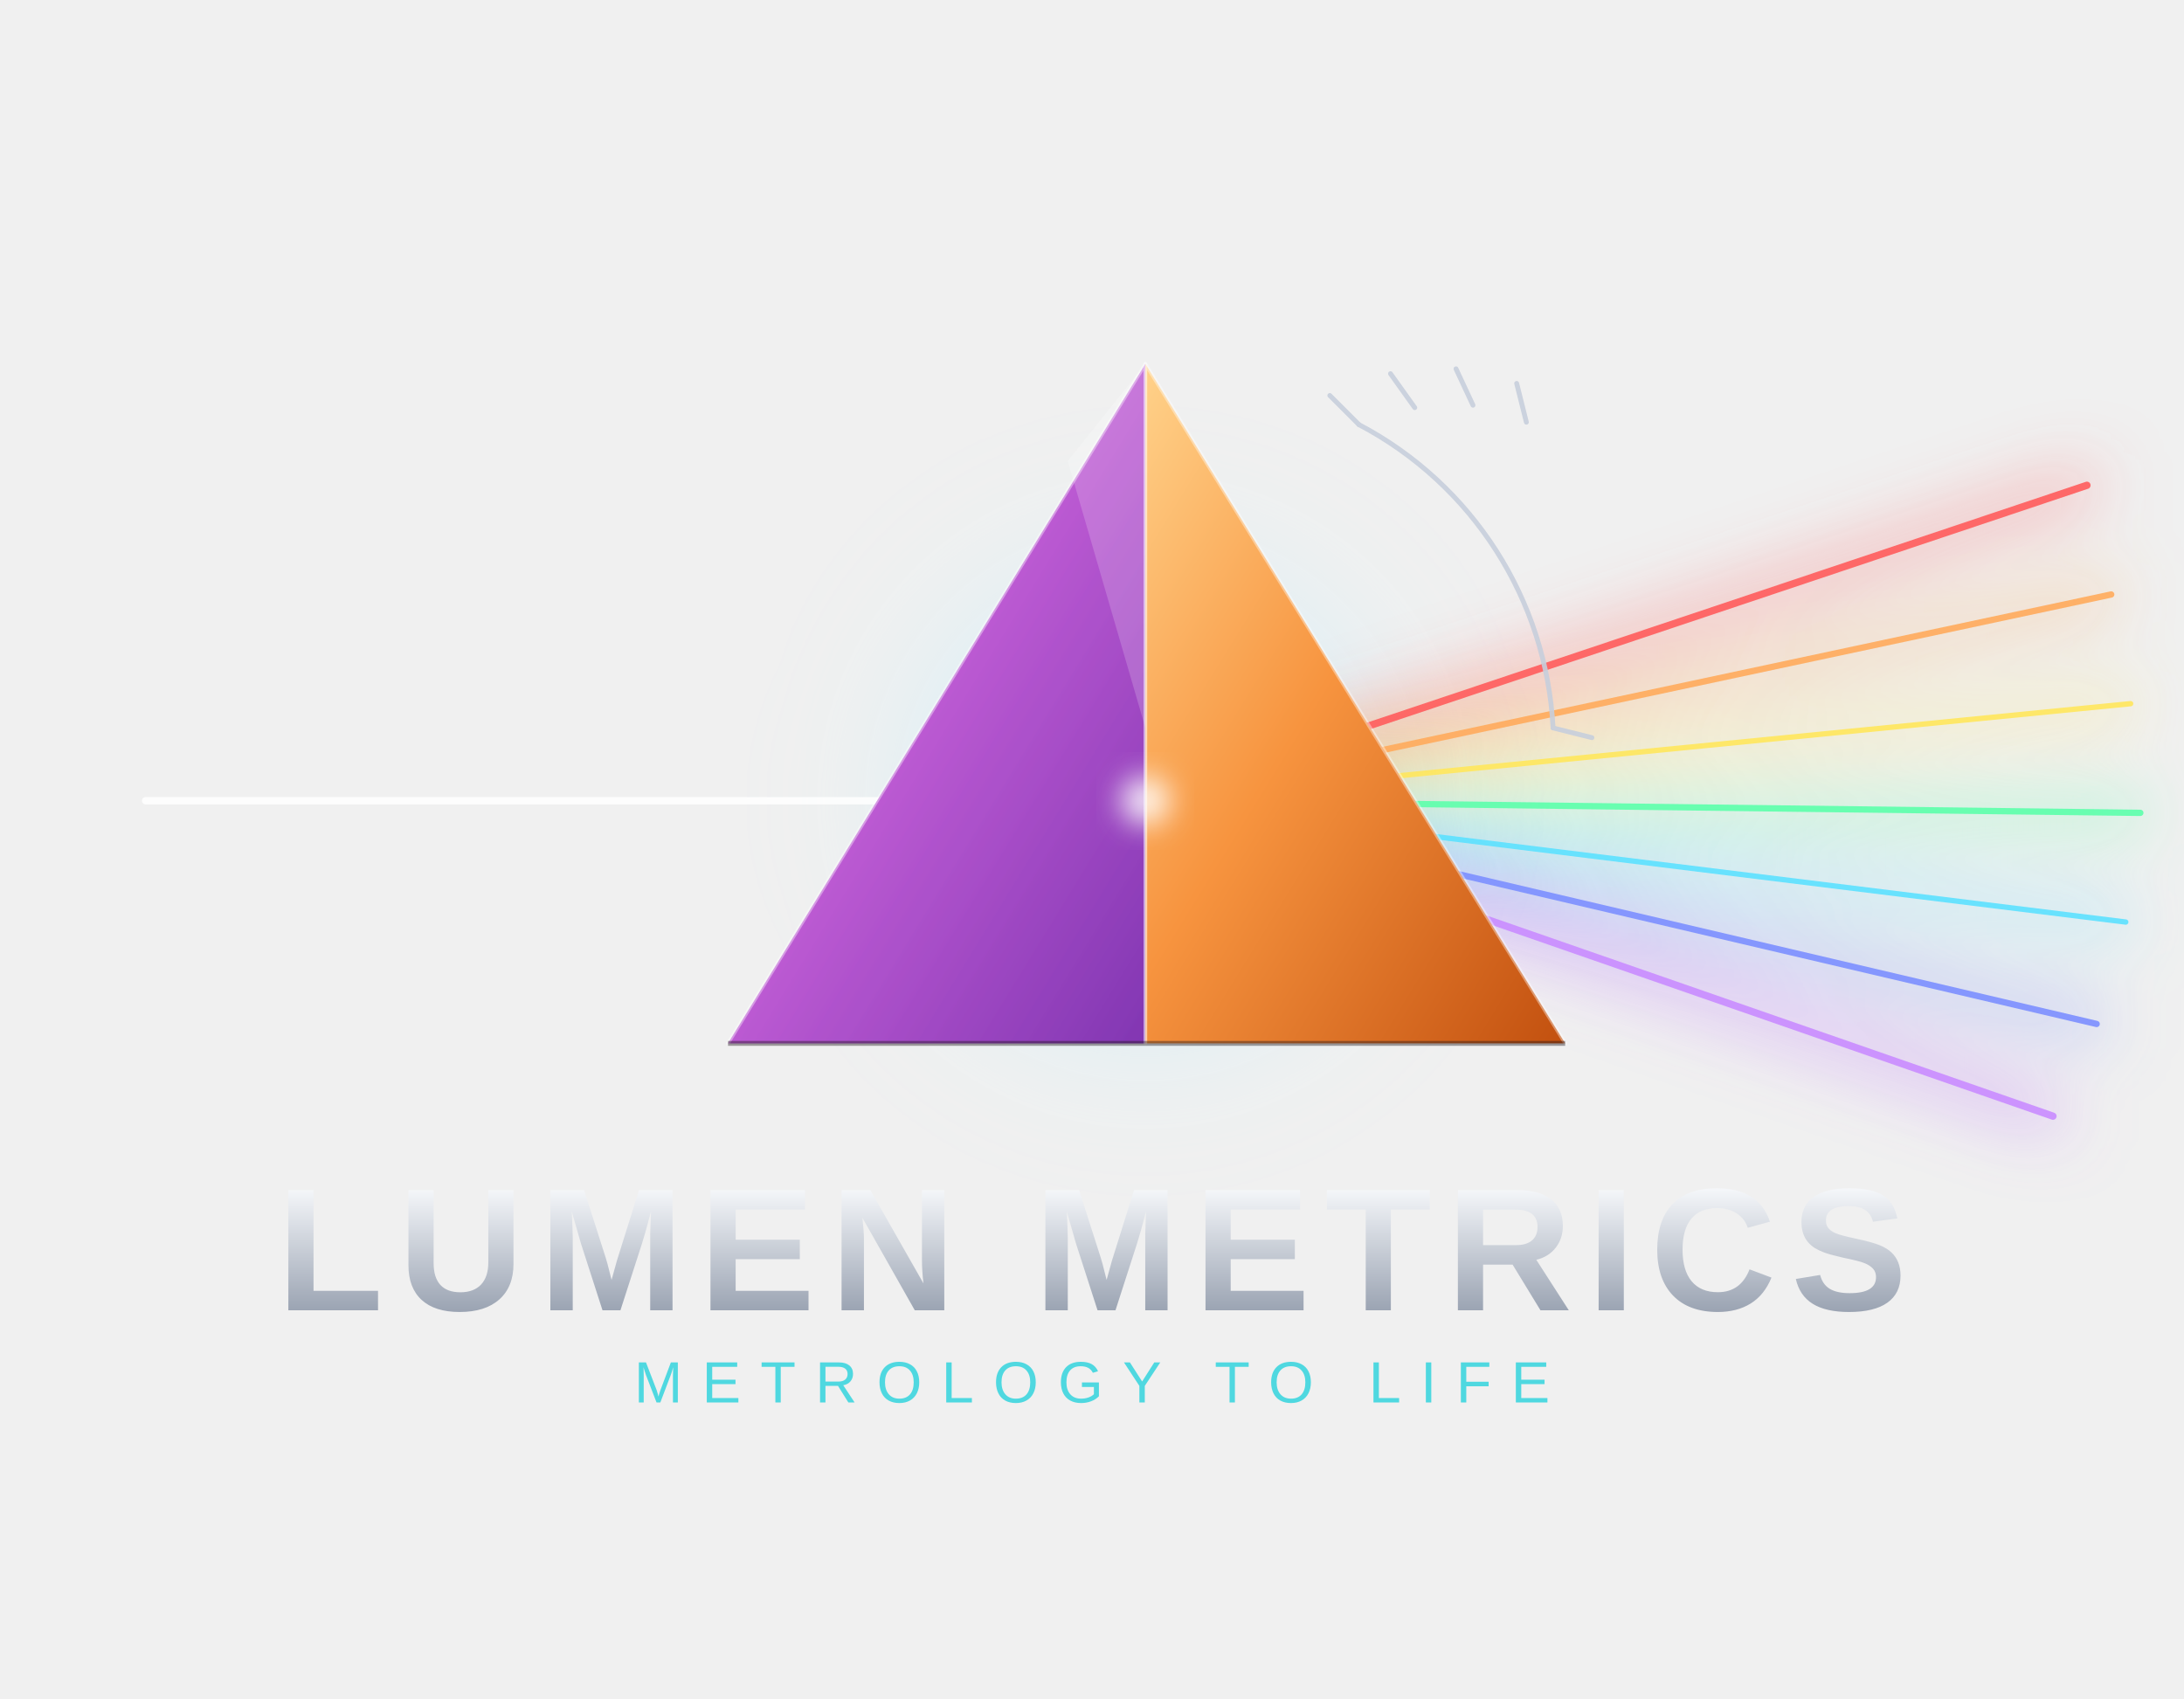
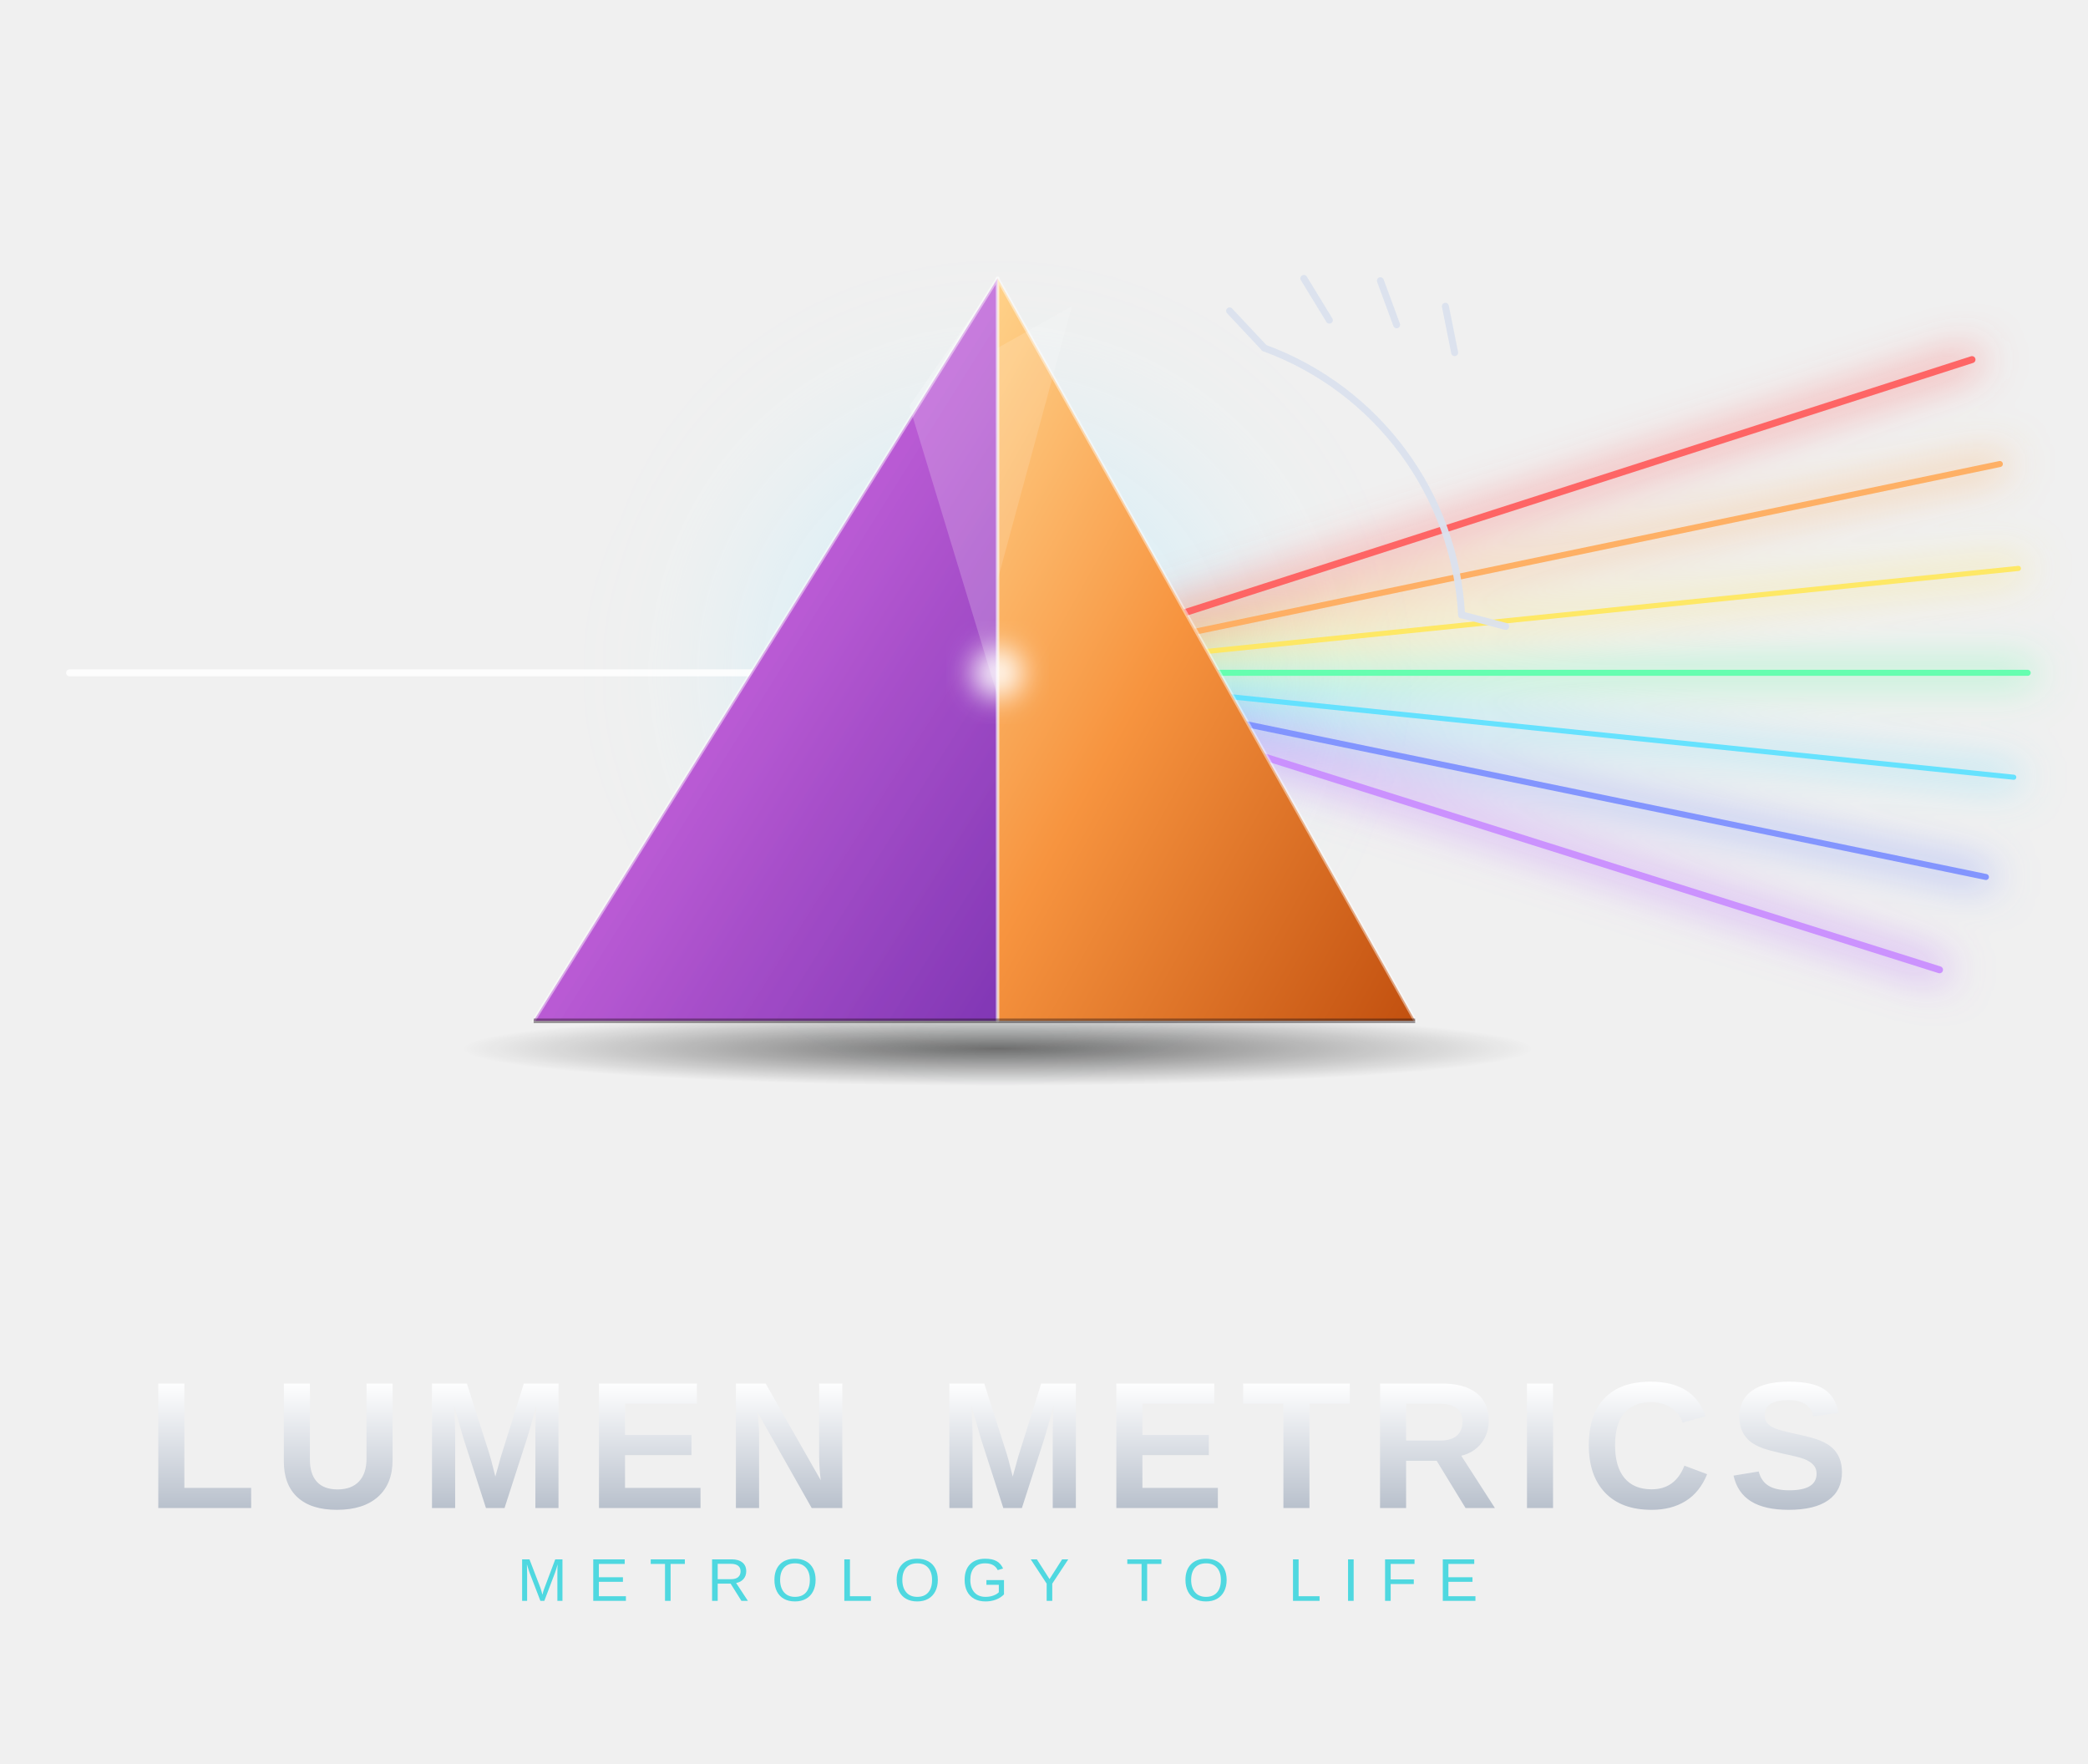
- <svg xmlns="http://www.w3.org/2000/svg" id="lm-logo" viewBox="0 0 900 700" role="img" aria-labelledby="lm-logo-title">
+ <svg xmlns="http://www.w3.org/2000/svg" id="lm-logo" viewBox="0 0 900 760" role="img" aria-labelledby="lm-logo-title">
  <defs>
    <linearGradient id="lm-grad-violet" x1="0%" y1="0%" x2="100%" y2="100%">
-       <stop offset="0%" stop-color="#e8a6ff" />
+       <stop offset="0%" stop-color="#eab4ff" />
      <stop offset="45%" stop-color="#b56ce8" />
      <stop offset="100%" stop-color="#7a3fc9" />
    </linearGradient>
    <linearGradient id="lm-grad-magenta" x1="0%" y1="0%" x2="100%" y2="100%">
      <stop offset="0%" stop-color="#ff8fd6" />
      <stop offset="50%" stop-color="#d13fb0" />
      <stop offset="100%" stop-color="#8f2588" />
    </linearGradient>
    <linearGradient id="lm-grad-amber" x1="0%" y1="0%" x2="100%" y2="100%">
      <stop offset="0%" stop-color="#ffd28a" />
      <stop offset="45%" stop-color="#f7943f" />
      <stop offset="100%" stop-color="#c2500f" />
    </linearGradient>
    <radialGradient id="lm-grad-core" cx="50%" cy="50%" r="50%">
      <stop offset="0%" stop-color="#ffffff" stop-opacity="0.95" />
-       <stop offset="40%" stop-color="#bfefff" stop-opacity="0.5" />
+       <stop offset="40%" stop-color="#bfefff" stop-opacity="0.45" />
      <stop offset="100%" stop-color="#bfefff" stop-opacity="0" />
    </radialGradient>
+     <radialGradient id="lm-grad-ground" cx="50%" cy="50%" r="50%">
+       <stop offset="0%" stop-color="#000000" stop-opacity="0.55" />
+       <stop offset="100%" stop-color="#000000" stop-opacity="0" />
+     </radialGradient>
    <linearGradient id="lm-grad-wordmark" x1="0%" y1="0%" x2="0%" y2="100%">
-       <stop offset="0%" stop-color="#f5f7fa" />
-       <stop offset="100%" stop-color="#9aa3b2" />
+       <stop offset="0%" stop-color="#ffffff" />
+       <stop offset="100%" stop-color="#b8c0cc" />
    </linearGradient>
    <filter id="lm-blur-soft" x="-50%" y="-50%" width="200%" height="200%">
      <feGaussianBlur stdDeviation="6" />
    </filter>
-     <filter id="lm-blur-glow" x="-100%" y="-100%" width="300%" height="300%">
-       <feGaussianBlur stdDeviation="14" />
+     <filter id="lm-blur-glow" x="-60%" y="-60%" width="220%" height="220%">
+       <feGaussianBlur stdDeviation="9" />
    </filter>
    <filter id="lm-blur-wide" x="-100%" y="-100%" width="300%" height="300%">
-       <feGaussianBlur stdDeviation="22" />
+       <feGaussianBlur stdDeviation="20" />
    </filter>
  </defs>
+   <g id="lm-logo-ground-shadow">
+     <ellipse cx="430" cy="452" rx="230" ry="16" fill="url(#lm-grad-ground)" />
+   </g>
  <g id="lm-logo-core-glow">
-     <circle cx="472" cy="330" r="130" fill="url(#lm-grad-core)" filter="url(#lm-blur-wide)" />
+     <circle cx="430" cy="290" r="150" fill="url(#lm-grad-core)" filter="url(#lm-blur-wide)" />
  </g>
  <g id="lm-logo-rays" stroke-linecap="round">
-     <g id="lm-logo-rays-glow" filter="url(#lm-blur-glow)" opacity="0.55">
-       <line x1="472" y1="330" x2="860" y2="200" stroke="#ff4d4d" stroke-width="10" />
-       <line x1="472" y1="330" x2="870" y2="245" stroke="#ff9f43" stroke-width="9" />
-       <line x1="472" y1="330" x2="878" y2="290" stroke="#ffe14d" stroke-width="8" />
-       <line x1="472" y1="330" x2="882" y2="335" stroke="#4dff9f" stroke-width="9" />
-       <line x1="472" y1="330" x2="876" y2="380" stroke="#4dd7ff" stroke-width="8" />
-       <line x1="472" y1="330" x2="864" y2="422" stroke="#5f7bff" stroke-width="9" />
-       <line x1="472" y1="330" x2="846" y2="460" stroke="#b45fff" stroke-width="10" />
+     <g id="lm-logo-rays-glow" filter="url(#lm-blur-glow)" opacity="0.5">
+       <line x1="430" y1="290" x2="850" y2="155" stroke="#ff4d4d" stroke-width="9" />
+       <line x1="430" y1="290" x2="862" y2="200" stroke="#ff9f43" stroke-width="8" />
+       <line x1="430" y1="290" x2="870" y2="245" stroke="#ffe14d" stroke-width="7" />
+       <line x1="430" y1="290" x2="874" y2="290" stroke="#4dff9f" stroke-width="8" />
+       <line x1="430" y1="290" x2="868" y2="335" stroke="#4dd7ff" stroke-width="7" />
+       <line x1="430" y1="290" x2="856" y2="378" stroke="#5f7bff" stroke-width="8" />
+       <line x1="430" y1="290" x2="836" y2="418" stroke="#b45fff" stroke-width="9" />
    </g>
-     <g id="lm-logo-rays-core" opacity="0.9">
-       <line x1="472" y1="330" x2="860" y2="200" stroke="#ff5c5c" stroke-width="3" />
-       <line x1="472" y1="330" x2="870" y2="245" stroke="#ffab5c" stroke-width="2.6" />
-       <line x1="472" y1="330" x2="878" y2="290" stroke="#ffe75c" stroke-width="2.2" />
-       <line x1="472" y1="330" x2="882" y2="335" stroke="#5cffab" stroke-width="2.6" />
-       <line x1="472" y1="330" x2="876" y2="380" stroke="#5ce1ff" stroke-width="2.2" />
-       <line x1="472" y1="330" x2="864" y2="422" stroke="#7c8fff" stroke-width="2.6" />
-       <line x1="472" y1="330" x2="846" y2="460" stroke="#c98cff" stroke-width="3" />
+     <g id="lm-logo-rays-core" opacity="0.92">
+       <line x1="430" y1="290" x2="850" y2="155" stroke="#ff5c5c" stroke-width="3" />
+       <line x1="430" y1="290" x2="862" y2="200" stroke="#ffab5c" stroke-width="2.6" />
+       <line x1="430" y1="290" x2="870" y2="245" stroke="#ffe75c" stroke-width="2.2" />
+       <line x1="430" y1="290" x2="874" y2="290" stroke="#5cffab" stroke-width="2.6" />
+       <line x1="430" y1="290" x2="868" y2="335" stroke="#5ce1ff" stroke-width="2.2" />
+       <line x1="430" y1="290" x2="856" y2="378" stroke="#7c8fff" stroke-width="2.6" />
+       <line x1="430" y1="290" x2="836" y2="418" stroke="#c98cff" stroke-width="3" />
    </g>
    <g id="lm-logo-ray-incoming">
-       <line x1="60" y1="330" x2="472" y2="330" stroke="#ffffff" stroke-width="3" opacity="0.85" />
-       <line x1="60" y1="330" x2="472" y2="330" stroke="#ffffff" stroke-width="14" opacity="0.25" filter="url(#lm-blur-soft)" />
+       <line x1="30" y1="290" x2="430" y2="290" stroke="#ffffff" stroke-width="3" opacity="0.85" />
+       <line x1="30" y1="290" x2="430" y2="290" stroke="#ffffff" stroke-width="14" opacity="0.22" filter="url(#lm-blur-soft)" />
    </g>
  </g>
-   <g id="lm-logo-scale" stroke="#c7cedb" fill="none" opacity="0.9">
-     <path id="lm-logo-scale-arc" d="M 560 175 A 150 150 0 0 1 640 300" stroke-width="2" stroke-linecap="round" />
-     <g id="lm-logo-scale-ticks" stroke-width="2" stroke-linecap="round">
-       <line x1="560" y1="175" x2="548" y2="163" />
-       <line x1="583" y1="168" x2="573" y2="154" />
-       <line x1="607" y1="167" x2="600" y2="152" />
-       <line x1="629" y1="174" x2="625" y2="158" />
-       <line x1="640" y1="300" x2="656" y2="304" />
+   <g id="lm-logo-scale" stroke="#dbe2ee" fill="none" opacity="0.95">
+     <path id="lm-logo-scale-arc" d="M 545 150 A 130 130 0 0 1 630 265" stroke-width="3" stroke-linecap="round" />
+     <g id="lm-logo-scale-ticks" stroke-width="3" stroke-linecap="round">
+       <line x1="545" y1="150" x2="530" y2="134" />
+       <line x1="573" y1="138" x2="562" y2="120" />
+       <line x1="602" y1="140" x2="595" y2="121" />
+       <line x1="627" y1="152" x2="623" y2="132" />
+       <line x1="630" y1="265" x2="649" y2="270" />
    </g>
  </g>
  <g id="lm-logo-prism">
    <g id="lm-logo-prism-face-left">
-       <polygon points="472,150 300,430 472,430" fill="url(#lm-grad-violet)" />
-       <polygon points="472,150 300,430 472,430" fill="url(#lm-grad-magenta)" opacity="0.35" />
+       <polygon points="430,120 230,440 430,440" fill="url(#lm-grad-violet)" />
+       <polygon points="430,120 230,440 430,440" fill="url(#lm-grad-magenta)" opacity="0.32" />
    </g>
    <g id="lm-logo-prism-face-right">
-       <polygon points="472,150 472,430 645,430" fill="url(#lm-grad-amber)" />
+       <polygon points="430,120 430,440 610,440" fill="url(#lm-grad-amber)" />
    </g>
-     <g id="lm-logo-prism-edges" stroke="#ffffff" stroke-linecap="round" opacity="0.55">
-       <line x1="472" y1="150" x2="472" y2="430" stroke-width="1.5" />
-       <line x1="300" y1="430" x2="472" y2="150" stroke-width="1.5" opacity="0.7" />
-       <line x1="645" y1="430" x2="472" y2="150" stroke-width="1.5" opacity="0.7" />
+     <g id="lm-logo-prism-edges" stroke="#ffffff" stroke-linecap="round" opacity="0.6">
+       <line x1="430" y1="120" x2="430" y2="440" stroke-width="1.5" />
+       <line x1="230" y1="440" x2="430" y2="120" stroke-width="1.5" opacity="0.75" />
+       <line x1="610" y1="440" x2="430" y2="120" stroke-width="1.5" opacity="0.75" />
    </g>
-     <polygon id="lm-logo-prism-highlight" points="440,190 472,150 472,300" fill="#ffffff" opacity="0.18" />
-     <line x1="300" y1="430" x2="645" y2="430" stroke="#1a0f14" stroke-width="2" opacity="0.4" />
-     <circle id="lm-logo-prism-core" cx="472" cy="330" r="10" fill="#ffffff" opacity="0.9" filter="url(#lm-blur-soft)" />
+     <polygon id="lm-logo-prism-highlight" points="392,175 430,120 430,300" fill="#ffffff" opacity="0.2" />
+     <polygon id="lm-logo-prism-highlight-right" points="430,150 462,132 430,250" fill="#ffffff" opacity="0.14" />
+     <line x1="230" y1="440" x2="610" y2="440" stroke="#1a0f14" stroke-width="2" opacity="0.4" />
+     <circle id="lm-logo-prism-core" cx="430" cy="290" r="11" fill="#ffffff" opacity="0.92" filter="url(#lm-blur-soft)" />
  </g>
  <g id="lm-logo-wordmark-group" text-anchor="middle">
-     <text id="lm-logo-wordmark" x="450" y="540" font-family="'Arial Narrow', 'Helvetica Neue', Arial, sans-serif" font-weight="700" font-size="72" letter-spacing="6" fill="url(#lm-grad-wordmark)">LUMEN METRICS</text>
-     <text id="lm-logo-tagline" x="450" y="578" font-family="'Helvetica Neue', Arial, sans-serif" font-weight="400" font-size="24" letter-spacing="8" fill="#4fd8e0">METROLOGY TO LIFE</text>
+     <text id="lm-logo-wordmark" x="430" y="650" font-family="'Arial Narrow', 'Helvetica Neue', Arial, sans-serif" font-weight="700" font-size="78" letter-spacing="7" fill="url(#lm-grad-wordmark)">LUMEN METRICS</text>
+     <text id="lm-logo-tagline" x="430" y="690" font-family="'Helvetica Neue', Arial, sans-serif" font-weight="400" font-size="26" letter-spacing="9" fill="#4fd8e0">METROLOGY TO LIFE</text>
  </g>
</svg>
